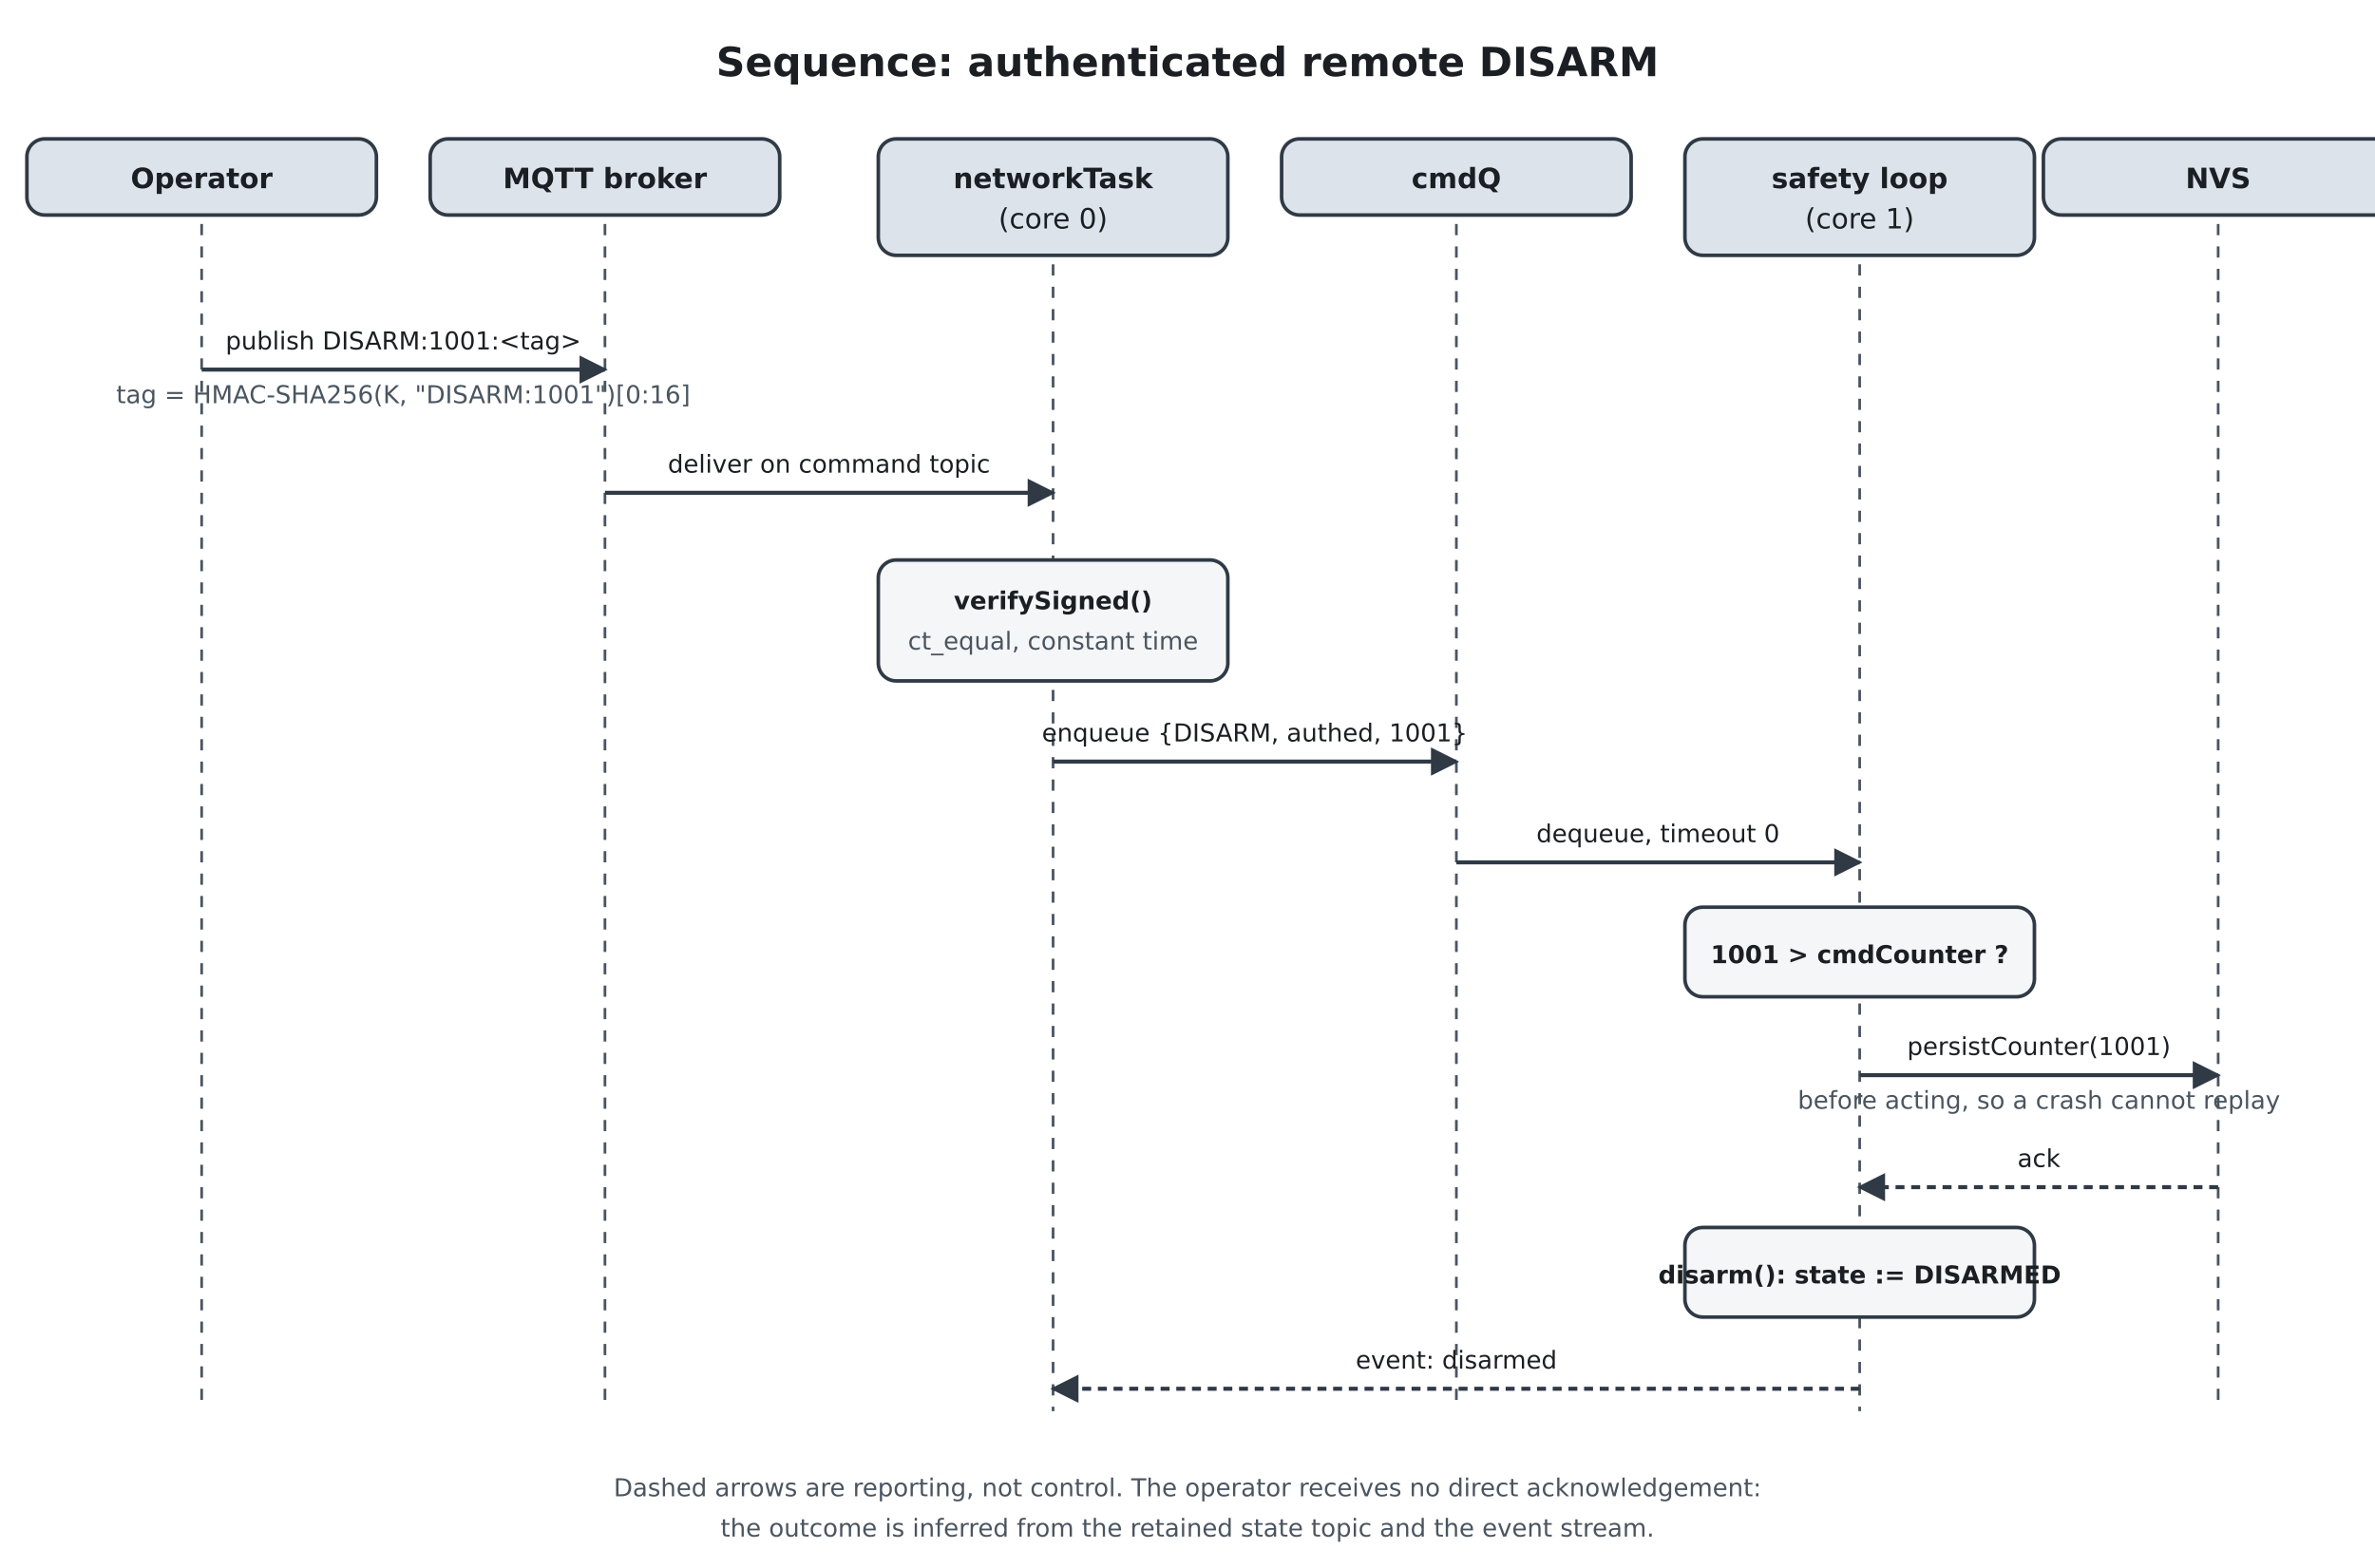
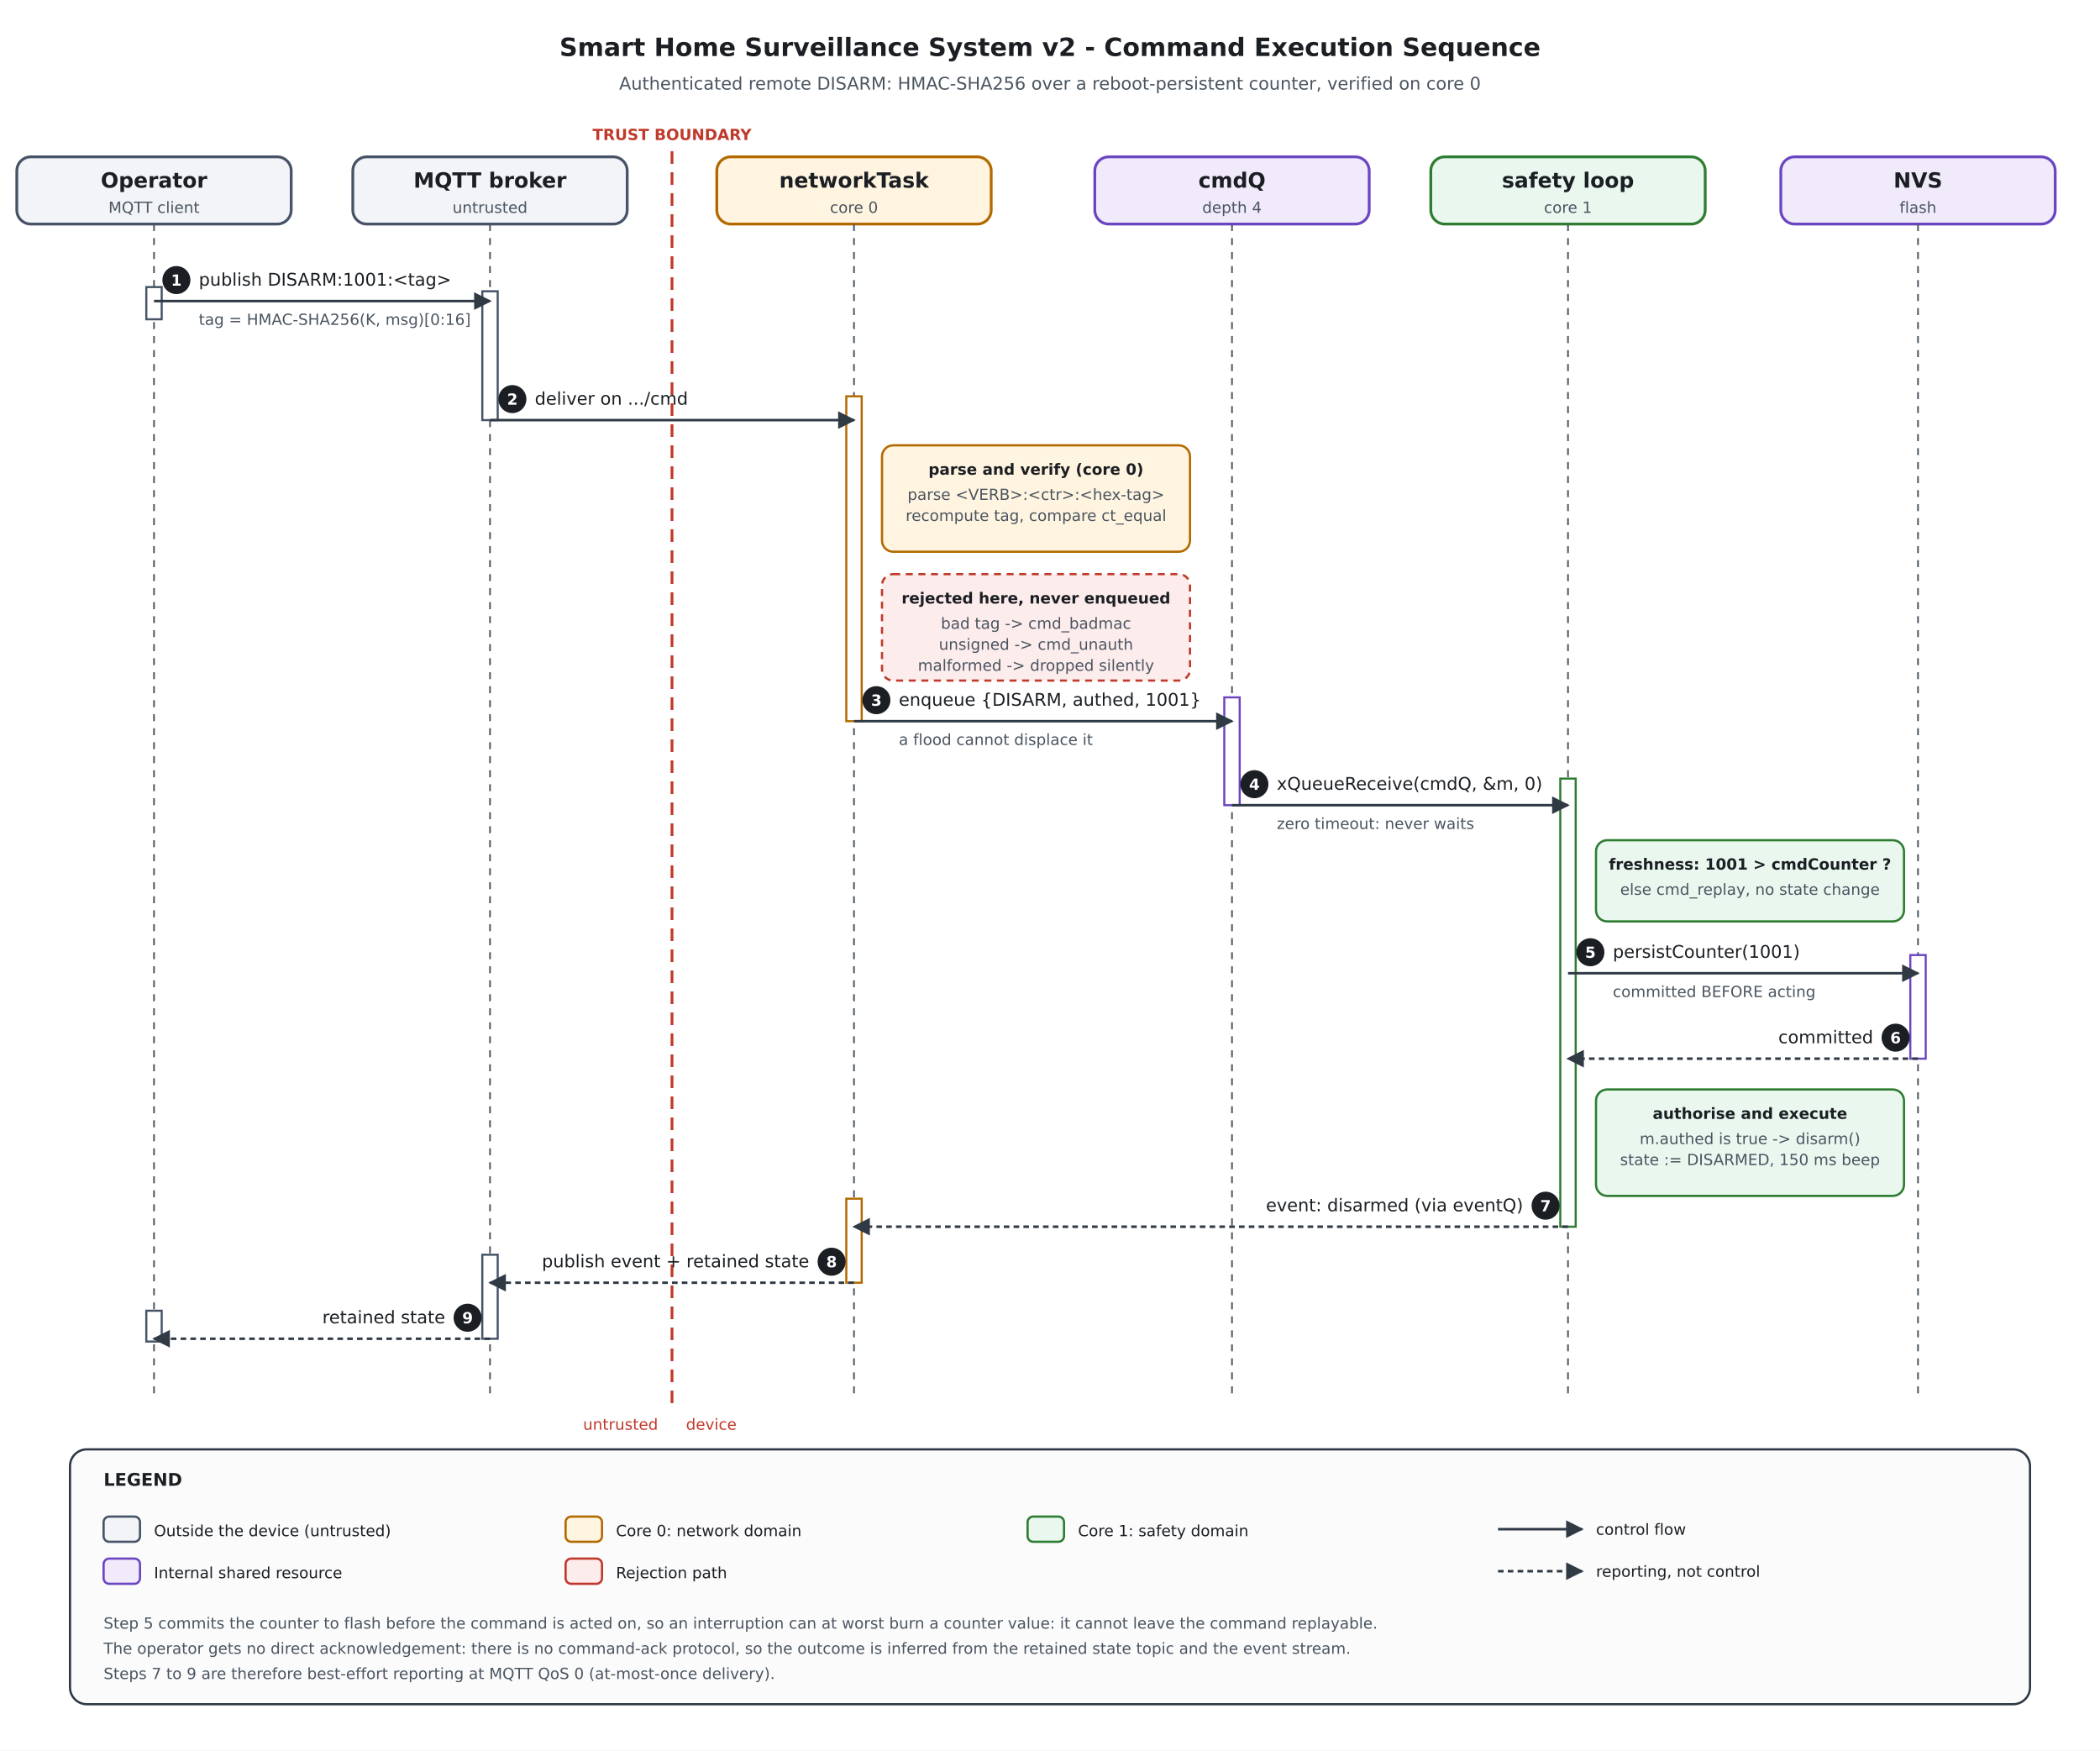
- <svg xmlns="http://www.w3.org/2000/svg" width="1060" height="700" viewBox="0 0 1060 700" font-family="DejaVu Sans, Arial, Helvetica, sans-serif">
+ <svg xmlns="http://www.w3.org/2000/svg" width="1500" height="1250" viewBox="0 0 1500 1250" font-family="DejaVu Sans, Arial, Helvetica, sans-serif">
  <rect width="100%" height="100%" fill="#FFFFFF" />
  <defs>
    <marker id="arr" viewBox="0 0 10 10" refX="9" refY="5" markerWidth="7" markerHeight="7" orient="auto">
      <path d="M0 0 L10 5 L0 10 z" fill="#2F3A45" />
    </marker>
  </defs>
-   <text x="530" y="34" font-size="18" font-family="DejaVu Sans, Arial, Helvetica, sans-serif" text-anchor="middle" fill="#1B1F23" font-weight="bold">Sequence: authenticated remote DISARM</text>
-   <rect x="12" y="62" width="156" height="34" rx="8" fill="#DCE3EA" stroke="#2F3A45" stroke-width="1.6" />
-   <text x="90" y="84" font-size="12.5" font-family="DejaVu Sans, Arial, Helvetica, sans-serif" text-anchor="middle" fill="#1B1F23" font-weight="bold">Operator</text>
-   <path d="M90 100 L90 630" stroke="#4A5560" stroke-width="1.2" stroke-dasharray="5 5" />
-   <rect x="192" y="62" width="156" height="34" rx="8" fill="#DCE3EA" stroke="#2F3A45" stroke-width="1.6" />
-   <text x="270" y="84" font-size="12.5" font-family="DejaVu Sans, Arial, Helvetica, sans-serif" text-anchor="middle" fill="#1B1F23" font-weight="bold">MQTT broker</text>
-   <path d="M270 100 L270 630" stroke="#4A5560" stroke-width="1.2" stroke-dasharray="5 5" />
-   <rect x="392" y="62" width="156" height="52" rx="8" fill="#DCE3EA" stroke="#2F3A45" stroke-width="1.6" />
-   <text x="470" y="84" font-size="12.5" font-family="DejaVu Sans, Arial, Helvetica, sans-serif" text-anchor="middle" fill="#1B1F23" font-weight="bold">networkTask</text>
-   <text x="470" y="102" font-size="12.5" font-family="DejaVu Sans, Arial, Helvetica, sans-serif" text-anchor="middle" fill="#1B1F23">(core 0)</text>
-   <path d="M470 118 L470 630" stroke="#4A5560" stroke-width="1.2" stroke-dasharray="5 5" />
-   <rect x="572" y="62" width="156" height="34" rx="8" fill="#DCE3EA" stroke="#2F3A45" stroke-width="1.6" />
-   <text x="650" y="84" font-size="12.5" font-family="DejaVu Sans, Arial, Helvetica, sans-serif" text-anchor="middle" fill="#1B1F23" font-weight="bold">cmdQ</text>
-   <path d="M650 100 L650 630" stroke="#4A5560" stroke-width="1.2" stroke-dasharray="5 5" />
-   <rect x="752" y="62" width="156" height="52" rx="8" fill="#DCE3EA" stroke="#2F3A45" stroke-width="1.6" />
-   <text x="830" y="84" font-size="12.5" font-family="DejaVu Sans, Arial, Helvetica, sans-serif" text-anchor="middle" fill="#1B1F23" font-weight="bold">safety loop</text>
-   <text x="830" y="102" font-size="12.5" font-family="DejaVu Sans, Arial, Helvetica, sans-serif" text-anchor="middle" fill="#1B1F23">(core 1)</text>
-   <path d="M830 118 L830 630" stroke="#4A5560" stroke-width="1.2" stroke-dasharray="5 5" />
-   <rect x="912" y="62" width="156" height="34" rx="8" fill="#DCE3EA" stroke="#2F3A45" stroke-width="1.6" />
-   <text x="990" y="84" font-size="12.5" font-family="DejaVu Sans, Arial, Helvetica, sans-serif" text-anchor="middle" fill="#1B1F23" font-weight="bold">NVS</text>
-   <path d="M990 100 L990 630" stroke="#4A5560" stroke-width="1.2" stroke-dasharray="5 5" />
-   <path d="M90 165 L270 165" fill="none" stroke="#2F3A45" stroke-width="1.8" marker-end="url(#arr)" />
-   <text x="180.0" y="156" font-size="11" font-family="DejaVu Sans, Arial, Helvetica, sans-serif" text-anchor="middle" fill="#1B1F23">publish DISARM:1001:&lt;tag&gt;</text>
-   <text x="180.0" y="180" font-size="11" font-family="DejaVu Sans, Arial, Helvetica, sans-serif" text-anchor="middle" fill="#4A5560">tag = HMAC-SHA256(K, "DISARM:1001")[0:16]</text>
-   <path d="M270 220 L470 220" fill="none" stroke="#2F3A45" stroke-width="1.8" marker-end="url(#arr)" />
-   <text x="370.0" y="211" font-size="11" font-family="DejaVu Sans, Arial, Helvetica, sans-serif" text-anchor="middle" fill="#1B1F23">deliver on command topic</text>
-   <rect x="392" y="250" width="156" height="54" rx="8" fill="#F4F6F8" stroke="#2F3A45" stroke-width="1.6" />
-   <text x="470" y="272" font-size="11" font-family="DejaVu Sans, Arial, Helvetica, sans-serif" text-anchor="middle" fill="#1B1F23" font-weight="bold">verifySigned()</text>
-   <text x="470" y="290" font-size="11" font-family="DejaVu Sans, Arial, Helvetica, sans-serif" text-anchor="middle" fill="#4A5560">ct_equal, constant time</text>
-   <path d="M470 340 L650 340" fill="none" stroke="#2F3A45" stroke-width="1.8" marker-end="url(#arr)" />
-   <text x="560.0" y="331" font-size="11" font-family="DejaVu Sans, Arial, Helvetica, sans-serif" text-anchor="middle" fill="#1B1F23">enqueue {DISARM, authed, 1001}</text>
-   <path d="M650 385 L830 385" fill="none" stroke="#2F3A45" stroke-width="1.8" marker-end="url(#arr)" />
-   <text x="740.0" y="376" font-size="11" font-family="DejaVu Sans, Arial, Helvetica, sans-serif" text-anchor="middle" fill="#1B1F23">dequeue, timeout 0</text>
-   <rect x="752" y="405" width="156" height="40" rx="8" fill="#F4F6F8" stroke="#2F3A45" stroke-width="1.6" />
-   <text x="830" y="430" font-size="11" font-family="DejaVu Sans, Arial, Helvetica, sans-serif" text-anchor="middle" fill="#1B1F23" font-weight="bold">1001 &gt; cmdCounter ?</text>
-   <path d="M830 480 L990 480" fill="none" stroke="#2F3A45" stroke-width="1.8" marker-end="url(#arr)" />
-   <text x="910.0" y="471" font-size="11" font-family="DejaVu Sans, Arial, Helvetica, sans-serif" text-anchor="middle" fill="#1B1F23">persistCounter(1001)</text>
-   <text x="910.0" y="495" font-size="11" font-family="DejaVu Sans, Arial, Helvetica, sans-serif" text-anchor="middle" fill="#4A5560">before acting, so a crash cannot replay</text>
-   <path d="M990 530 L830 530" fill="none" stroke="#2F3A45" stroke-width="1.8" stroke-dasharray="4 3" marker-end="url(#arr)" />
-   <text x="910.0" y="521" font-size="11" font-family="DejaVu Sans, Arial, Helvetica, sans-serif" text-anchor="middle" fill="#1B1F23">ack</text>
-   <rect x="752" y="548" width="156" height="40" rx="8" fill="#F4F6F8" stroke="#2F3A45" stroke-width="1.6" />
-   <text x="830" y="573" font-size="11" font-family="DejaVu Sans, Arial, Helvetica, sans-serif" text-anchor="middle" fill="#1B1F23" font-weight="bold">disarm(): state := DISARMED</text>
-   <path d="M830 620 L470 620" fill="none" stroke="#2F3A45" stroke-width="1.8" stroke-dasharray="4 3" marker-end="url(#arr)" />
-   <text x="650.0" y="611" font-size="11" font-family="DejaVu Sans, Arial, Helvetica, sans-serif" text-anchor="middle" fill="#1B1F23">event: disarmed</text>
-   <text x="530" y="668" font-size="11" font-family="DejaVu Sans, Arial, Helvetica, sans-serif" text-anchor="middle" fill="#4A5560">Dashed arrows are reporting, not control. The operator receives no direct acknowledgement:</text>
-   <text x="530" y="686" font-size="11" font-family="DejaVu Sans, Arial, Helvetica, sans-serif" text-anchor="middle" fill="#4A5560">the outcome is inferred from the retained state topic and the event stream.</text>
+   <text x="750.0" y="40" font-size="18" font-family="DejaVu Sans, Arial, Helvetica, sans-serif" text-anchor="middle" fill="#1B1F23" font-weight="bold">Smart Home Surveillance System v2 - Command Execution Sequence</text>
+   <text x="750.0" y="64" font-size="12.5" font-family="DejaVu Sans, Arial, Helvetica, sans-serif" text-anchor="middle" fill="#4A5560">Authenticated remote DISARM: HMAC-SHA256 over a reboot-persistent counter, verified on core 0</text>
+   <path d="M480 108 L480 1005" stroke="#C0392B" stroke-width="2" fill="none" stroke-dasharray="9 6" />
+   <text x="480" y="100" font-size="11" font-family="DejaVu Sans, Arial, Helvetica, sans-serif" text-anchor="middle" fill="#C0392B" font-weight="bold">TRUST BOUNDARY</text>
+   <text x="470" y="1021" font-size="11" font-family="DejaVu Sans, Arial, Helvetica, sans-serif" text-anchor="end" fill="#C0392B">untrusted</text>
+   <text x="490" y="1021" font-size="11" font-family="DejaVu Sans, Arial, Helvetica, sans-serif" text-anchor="start" fill="#C0392B">device</text>
+   <rect x="12" y="112" width="196" height="48" rx="10" fill="#F2F4F7" stroke="#475467" stroke-width="2" />
+   <text x="110" y="134" font-size="15" font-family="DejaVu Sans, Arial, Helvetica, sans-serif" text-anchor="middle" fill="#1B1F23" font-weight="bold">Operator</text>
+   <text x="110" y="152" font-size="11" font-family="DejaVu Sans, Arial, Helvetica, sans-serif" text-anchor="middle" fill="#4A5560">MQTT client</text>
+   <path d="M110 160 L110 995" stroke="#4A5560" stroke-width="1.2" fill="none" stroke-dasharray="5 5" />
+   <rect x="252" y="112" width="196" height="48" rx="10" fill="#F2F4F7" stroke="#475467" stroke-width="2" />
+   <text x="350" y="134" font-size="15" font-family="DejaVu Sans, Arial, Helvetica, sans-serif" text-anchor="middle" fill="#1B1F23" font-weight="bold">MQTT broker</text>
+   <text x="350" y="152" font-size="11" font-family="DejaVu Sans, Arial, Helvetica, sans-serif" text-anchor="middle" fill="#4A5560">untrusted</text>
+   <path d="M350 160 L350 995" stroke="#4A5560" stroke-width="1.2" fill="none" stroke-dasharray="5 5" />
+   <rect x="512" y="112" width="196" height="48" rx="10" fill="#FFF4E0" stroke="#B26A00" stroke-width="2" />
+   <text x="610" y="134" font-size="15" font-family="DejaVu Sans, Arial, Helvetica, sans-serif" text-anchor="middle" fill="#1B1F23" font-weight="bold">networkTask</text>
+   <text x="610" y="152" font-size="11" font-family="DejaVu Sans, Arial, Helvetica, sans-serif" text-anchor="middle" fill="#4A5560">core 0</text>
+   <path d="M610 160 L610 995" stroke="#4A5560" stroke-width="1.2" fill="none" stroke-dasharray="5 5" />
+   <rect x="782" y="112" width="196" height="48" rx="10" fill="#F1EAFB" stroke="#6B46C1" stroke-width="2" />
+   <text x="880" y="134" font-size="15" font-family="DejaVu Sans, Arial, Helvetica, sans-serif" text-anchor="middle" fill="#1B1F23" font-weight="bold">cmdQ</text>
+   <text x="880" y="152" font-size="11" font-family="DejaVu Sans, Arial, Helvetica, sans-serif" text-anchor="middle" fill="#4A5560">depth 4</text>
+   <path d="M880 160 L880 995" stroke="#4A5560" stroke-width="1.2" fill="none" stroke-dasharray="5 5" />
+   <rect x="1022" y="112" width="196" height="48" rx="10" fill="#E9F7EF" stroke="#2E7D32" stroke-width="2" />
+   <text x="1120" y="134" font-size="15" font-family="DejaVu Sans, Arial, Helvetica, sans-serif" text-anchor="middle" fill="#1B1F23" font-weight="bold">safety loop</text>
+   <text x="1120" y="152" font-size="11" font-family="DejaVu Sans, Arial, Helvetica, sans-serif" text-anchor="middle" fill="#4A5560">core 1</text>
+   <path d="M1120 160 L1120 995" stroke="#4A5560" stroke-width="1.2" fill="none" stroke-dasharray="5 5" />
+   <rect x="1272" y="112" width="196" height="48" rx="10" fill="#F1EAFB" stroke="#6B46C1" stroke-width="2" />
+   <text x="1370" y="134" font-size="15" font-family="DejaVu Sans, Arial, Helvetica, sans-serif" text-anchor="middle" fill="#1B1F23" font-weight="bold">NVS</text>
+   <text x="1370" y="152" font-size="11" font-family="DejaVu Sans, Arial, Helvetica, sans-serif" text-anchor="middle" fill="#4A5560">flash</text>
+   <path d="M1370 160 L1370 995" stroke="#4A5560" stroke-width="1.2" fill="none" stroke-dasharray="5 5" />
+   <rect x="104.5" y="205" width="11" height="23" fill="#FFFFFF" stroke="#475467" stroke-width="1.5" />
+   <rect x="344.5" y="208" width="11" height="92" fill="#FFFFFF" stroke="#475467" stroke-width="1.5" />
+   <rect x="604.5" y="283" width="11" height="232" fill="#FFFFFF" stroke="#B26A00" stroke-width="1.5" />
+   <rect x="874.5" y="498" width="11" height="77" fill="#FFFFFF" stroke="#6B46C1" stroke-width="1.5" />
+   <rect x="1114.5" y="556" width="11" height="320" fill="#FFFFFF" stroke="#2E7D32" stroke-width="1.5" />
+   <rect x="1364.5" y="682" width="11" height="74" fill="#FFFFFF" stroke="#6B46C1" stroke-width="1.5" />
+   <rect x="604.5" y="856" width="11" height="60" fill="#FFFFFF" stroke="#B26A00" stroke-width="1.5" />
+   <rect x="344.5" y="896" width="11" height="60" fill="#FFFFFF" stroke="#475467" stroke-width="1.5" />
+   <rect x="104.5" y="936" width="11" height="22" fill="#FFFFFF" stroke="#475467" stroke-width="1.5" />
+   <path d="M110 215 L350 215" fill="none" stroke="#2F3A45" stroke-width="1.8" marker-end="url(#arr)" />
+   <circle cx="126" cy="200" r="10" fill="#1B1F23" />
+   <text x="126" y="204" font-size="11" font-family="DejaVu Sans, Arial, Helvetica, sans-serif" text-anchor="middle" fill="#FFFFFF" font-weight="bold">1</text>
+   <text x="142" y="204" font-size="12.5" font-family="DejaVu Sans, Arial, Helvetica, sans-serif" text-anchor="start" fill="#1B1F23">publish  DISARM:1001:&lt;tag&gt;</text>
+   <text x="142" y="232" font-size="11" font-family="DejaVu Sans, Arial, Helvetica, sans-serif" text-anchor="start" fill="#4A5560">tag = HMAC-SHA256(K, msg)[0:16]</text>
+   <path d="M350 300 L610 300" fill="none" stroke="#2F3A45" stroke-width="1.8" marker-end="url(#arr)" />
+   <circle cx="366" cy="285" r="10" fill="#1B1F23" />
+   <text x="366" y="289" font-size="11" font-family="DejaVu Sans, Arial, Helvetica, sans-serif" text-anchor="middle" fill="#FFFFFF" font-weight="bold">2</text>
+   <text x="382" y="289" font-size="12.5" font-family="DejaVu Sans, Arial, Helvetica, sans-serif" text-anchor="start" fill="#1B1F23">deliver on  .../cmd</text>
+   <rect x="630" y="318" width="220" height="76" rx="8" fill="#FFF4E0" stroke="#B26A00" stroke-width="1.6" />
+   <text x="740.0" y="339" font-size="11" font-family="DejaVu Sans, Arial, Helvetica, sans-serif" text-anchor="middle" fill="#1B1F23" font-weight="bold">parse and verify   (core 0)</text>
+   <text x="740.0" y="357" font-size="11" font-family="DejaVu Sans, Arial, Helvetica, sans-serif" text-anchor="middle" fill="#4A5560">parse &lt;VERB&gt;:&lt;ctr&gt;:&lt;hex-tag&gt;</text>
+   <text x="740.0" y="372" font-size="11" font-family="DejaVu Sans, Arial, Helvetica, sans-serif" text-anchor="middle" fill="#4A5560">recompute tag, compare ct_equal</text>
+   <rect x="630" y="410" width="220" height="76" rx="8" fill="#FDECEC" stroke="#C0392B" stroke-width="1.6" stroke-dasharray="5 4" />
+   <text x="740.0" y="431" font-size="11" font-family="DejaVu Sans, Arial, Helvetica, sans-serif" text-anchor="middle" fill="#1B1F23" font-weight="bold">rejected here, never enqueued</text>
+   <text x="740.0" y="449" font-size="11" font-family="DejaVu Sans, Arial, Helvetica, sans-serif" text-anchor="middle" fill="#4A5560">bad tag -&gt; cmd_badmac</text>
+   <text x="740.0" y="464" font-size="11" font-family="DejaVu Sans, Arial, Helvetica, sans-serif" text-anchor="middle" fill="#4A5560">unsigned -&gt; cmd_unauth</text>
+   <text x="740.0" y="479" font-size="11" font-family="DejaVu Sans, Arial, Helvetica, sans-serif" text-anchor="middle" fill="#4A5560">malformed -&gt; dropped silently</text>
+   <path d="M610 515 L880 515" fill="none" stroke="#2F3A45" stroke-width="1.8" marker-end="url(#arr)" />
+   <circle cx="626" cy="500" r="10" fill="#1B1F23" />
+   <text x="626" y="504" font-size="11" font-family="DejaVu Sans, Arial, Helvetica, sans-serif" text-anchor="middle" fill="#FFFFFF" font-weight="bold">3</text>
+   <text x="642" y="504" font-size="12.5" font-family="DejaVu Sans, Arial, Helvetica, sans-serif" text-anchor="start" fill="#1B1F23">enqueue  {DISARM, authed, 1001}</text>
+   <text x="642" y="532" font-size="11" font-family="DejaVu Sans, Arial, Helvetica, sans-serif" text-anchor="start" fill="#4A5560">a flood cannot displace it</text>
+   <path d="M880 575 L1120 575" fill="none" stroke="#2F3A45" stroke-width="1.8" marker-end="url(#arr)" />
+   <circle cx="896" cy="560" r="10" fill="#1B1F23" />
+   <text x="896" y="564" font-size="11" font-family="DejaVu Sans, Arial, Helvetica, sans-serif" text-anchor="middle" fill="#FFFFFF" font-weight="bold">4</text>
+   <text x="912" y="564" font-size="12.5" font-family="DejaVu Sans, Arial, Helvetica, sans-serif" text-anchor="start" fill="#1B1F23">xQueueReceive(cmdQ, &amp;m, 0)</text>
+   <text x="912" y="592" font-size="11" font-family="DejaVu Sans, Arial, Helvetica, sans-serif" text-anchor="start" fill="#4A5560">zero timeout: never waits</text>
+   <rect x="1140" y="600" width="220" height="58" rx="8" fill="#E9F7EF" stroke="#2E7D32" stroke-width="1.6" />
+   <text x="1250.0" y="621" font-size="11" font-family="DejaVu Sans, Arial, Helvetica, sans-serif" text-anchor="middle" fill="#1B1F23" font-weight="bold">freshness:  1001 &gt; cmdCounter ?</text>
+   <text x="1250.0" y="639" font-size="11" font-family="DejaVu Sans, Arial, Helvetica, sans-serif" text-anchor="middle" fill="#4A5560">else cmd_replay, no state change</text>
+   <path d="M1120 695 L1370 695" fill="none" stroke="#2F3A45" stroke-width="1.8" marker-end="url(#arr)" />
+   <circle cx="1136" cy="680" r="10" fill="#1B1F23" />
+   <text x="1136" y="684" font-size="11" font-family="DejaVu Sans, Arial, Helvetica, sans-serif" text-anchor="middle" fill="#FFFFFF" font-weight="bold">5</text>
+   <text x="1152" y="684" font-size="12.5" font-family="DejaVu Sans, Arial, Helvetica, sans-serif" text-anchor="start" fill="#1B1F23">persistCounter(1001)</text>
+   <text x="1152" y="712" font-size="11" font-family="DejaVu Sans, Arial, Helvetica, sans-serif" text-anchor="start" fill="#4A5560">committed BEFORE acting</text>
+   <path d="M1370 756 L1120 756" fill="none" stroke="#2F3A45" stroke-width="1.8" stroke-dasharray="4 3" marker-end="url(#arr)" />
+   <circle cx="1354" cy="741" r="10" fill="#1B1F23" />
+   <text x="1354" y="745" font-size="11" font-family="DejaVu Sans, Arial, Helvetica, sans-serif" text-anchor="middle" fill="#FFFFFF" font-weight="bold">6</text>
+   <text x="1338" y="745" font-size="12.5" font-family="DejaVu Sans, Arial, Helvetica, sans-serif" text-anchor="end" fill="#1B1F23">committed</text>
+   <rect x="1140" y="778" width="220" height="76" rx="8" fill="#E9F7EF" stroke="#2E7D32" stroke-width="1.6" />
+   <text x="1250.0" y="799" font-size="11" font-family="DejaVu Sans, Arial, Helvetica, sans-serif" text-anchor="middle" fill="#1B1F23" font-weight="bold">authorise and execute</text>
+   <text x="1250.0" y="817" font-size="11" font-family="DejaVu Sans, Arial, Helvetica, sans-serif" text-anchor="middle" fill="#4A5560">m.authed is true -&gt; disarm()</text>
+   <text x="1250.0" y="832" font-size="11" font-family="DejaVu Sans, Arial, Helvetica, sans-serif" text-anchor="middle" fill="#4A5560">state := DISARMED, 150 ms beep</text>
+   <path d="M1120 876 L610 876" fill="none" stroke="#2F3A45" stroke-width="1.8" stroke-dasharray="4 3" marker-end="url(#arr)" />
+   <circle cx="1104" cy="861" r="10" fill="#1B1F23" />
+   <text x="1104" y="865" font-size="11" font-family="DejaVu Sans, Arial, Helvetica, sans-serif" text-anchor="middle" fill="#FFFFFF" font-weight="bold">7</text>
+   <text x="1088" y="865" font-size="12.5" font-family="DejaVu Sans, Arial, Helvetica, sans-serif" text-anchor="end" fill="#1B1F23">event: disarmed  (via eventQ)</text>
+   <path d="M610 916 L350 916" fill="none" stroke="#2F3A45" stroke-width="1.8" stroke-dasharray="4 3" marker-end="url(#arr)" />
+   <circle cx="594" cy="901" r="10" fill="#1B1F23" />
+   <text x="594" y="905" font-size="11" font-family="DejaVu Sans, Arial, Helvetica, sans-serif" text-anchor="middle" fill="#FFFFFF" font-weight="bold">8</text>
+   <text x="578" y="905" font-size="12.5" font-family="DejaVu Sans, Arial, Helvetica, sans-serif" text-anchor="end" fill="#1B1F23">publish event + retained state</text>
+   <path d="M350 956 L110 956" fill="none" stroke="#2F3A45" stroke-width="1.8" stroke-dasharray="4 3" marker-end="url(#arr)" />
+   <circle cx="334" cy="941" r="10" fill="#1B1F23" />
+   <text x="334" y="945" font-size="11" font-family="DejaVu Sans, Arial, Helvetica, sans-serif" text-anchor="middle" fill="#FFFFFF" font-weight="bold">9</text>
+   <text x="318" y="945" font-size="12.5" font-family="DejaVu Sans, Arial, Helvetica, sans-serif" text-anchor="end" fill="#1B1F23">retained state</text>
+   <rect x="50" y="1035" width="1400" height="182" rx="12" fill="#FBFBFC" stroke="#2F3A45" stroke-width="1.6" />
+   <text x="74" y="1061" font-size="12.5" font-family="DejaVu Sans, Arial, Helvetica, sans-serif" text-anchor="start" fill="#1B1F23" font-weight="bold">LEGEND</text>
+   <rect x="74" y="1083" width="26" height="18" rx="4" fill="#F2F4F7" stroke="#475467" stroke-width="1.6" />
+   <text x="110" y="1097" font-size="11" font-family="DejaVu Sans, Arial, Helvetica, sans-serif" text-anchor="start" fill="#1B1F23">Outside the device (untrusted)</text>
+   <rect x="404" y="1083" width="26" height="18" rx="4" fill="#FFF4E0" stroke="#B26A00" stroke-width="1.6" />
+   <text x="440" y="1097" font-size="11" font-family="DejaVu Sans, Arial, Helvetica, sans-serif" text-anchor="start" fill="#1B1F23">Core 0: network domain</text>
+   <rect x="734" y="1083" width="26" height="18" rx="4" fill="#E9F7EF" stroke="#2E7D32" stroke-width="1.6" />
+   <text x="770" y="1097" font-size="11" font-family="DejaVu Sans, Arial, Helvetica, sans-serif" text-anchor="start" fill="#1B1F23">Core 1: safety domain</text>
+   <rect x="74" y="1113" width="26" height="18" rx="4" fill="#F1EAFB" stroke="#6B46C1" stroke-width="1.6" />
+   <text x="110" y="1127" font-size="11" font-family="DejaVu Sans, Arial, Helvetica, sans-serif" text-anchor="start" fill="#1B1F23">Internal shared resource</text>
+   <rect x="404" y="1113" width="26" height="18" rx="4" fill="#FDECEC" stroke="#C0392B" stroke-width="1.6" />
+   <text x="440" y="1127" font-size="11" font-family="DejaVu Sans, Arial, Helvetica, sans-serif" text-anchor="start" fill="#1B1F23">Rejection path</text>
+   <path d="M1070 1092 L1130 1092" stroke="#2F3A45" stroke-width="1.8" marker-end="url(#arr)" />
+   <text x="1140" y="1096" font-size="11" font-family="DejaVu Sans, Arial, Helvetica, sans-serif" text-anchor="start" fill="#1B1F23">control flow</text>
+   <path d="M1070 1122 L1130 1122" stroke="#2F3A45" stroke-width="1.8" stroke-dasharray="4 3" marker-end="url(#arr)" />
+   <text x="1140" y="1126" font-size="11" font-family="DejaVu Sans, Arial, Helvetica, sans-serif" text-anchor="start" fill="#1B1F23">reporting, not control</text>
+   <text x="74" y="1163" font-size="11" font-family="DejaVu Sans, Arial, Helvetica, sans-serif" text-anchor="start" fill="#4A5560">Step 5 commits the counter to flash before the command is acted on, so an interruption can at worst burn a counter value: it cannot leave the command replayable.</text>
+   <text x="74" y="1181" font-size="11" font-family="DejaVu Sans, Arial, Helvetica, sans-serif" text-anchor="start" fill="#4A5560">The operator gets no direct acknowledgement: there is no command-ack protocol, so the outcome is inferred from the retained state topic and the event stream.</text>
+   <text x="74" y="1199" font-size="11" font-family="DejaVu Sans, Arial, Helvetica, sans-serif" text-anchor="start" fill="#4A5560">Steps 7 to 9 are therefore best-effort reporting at MQTT QoS 0 (at-most-once delivery).</text>
</svg>
